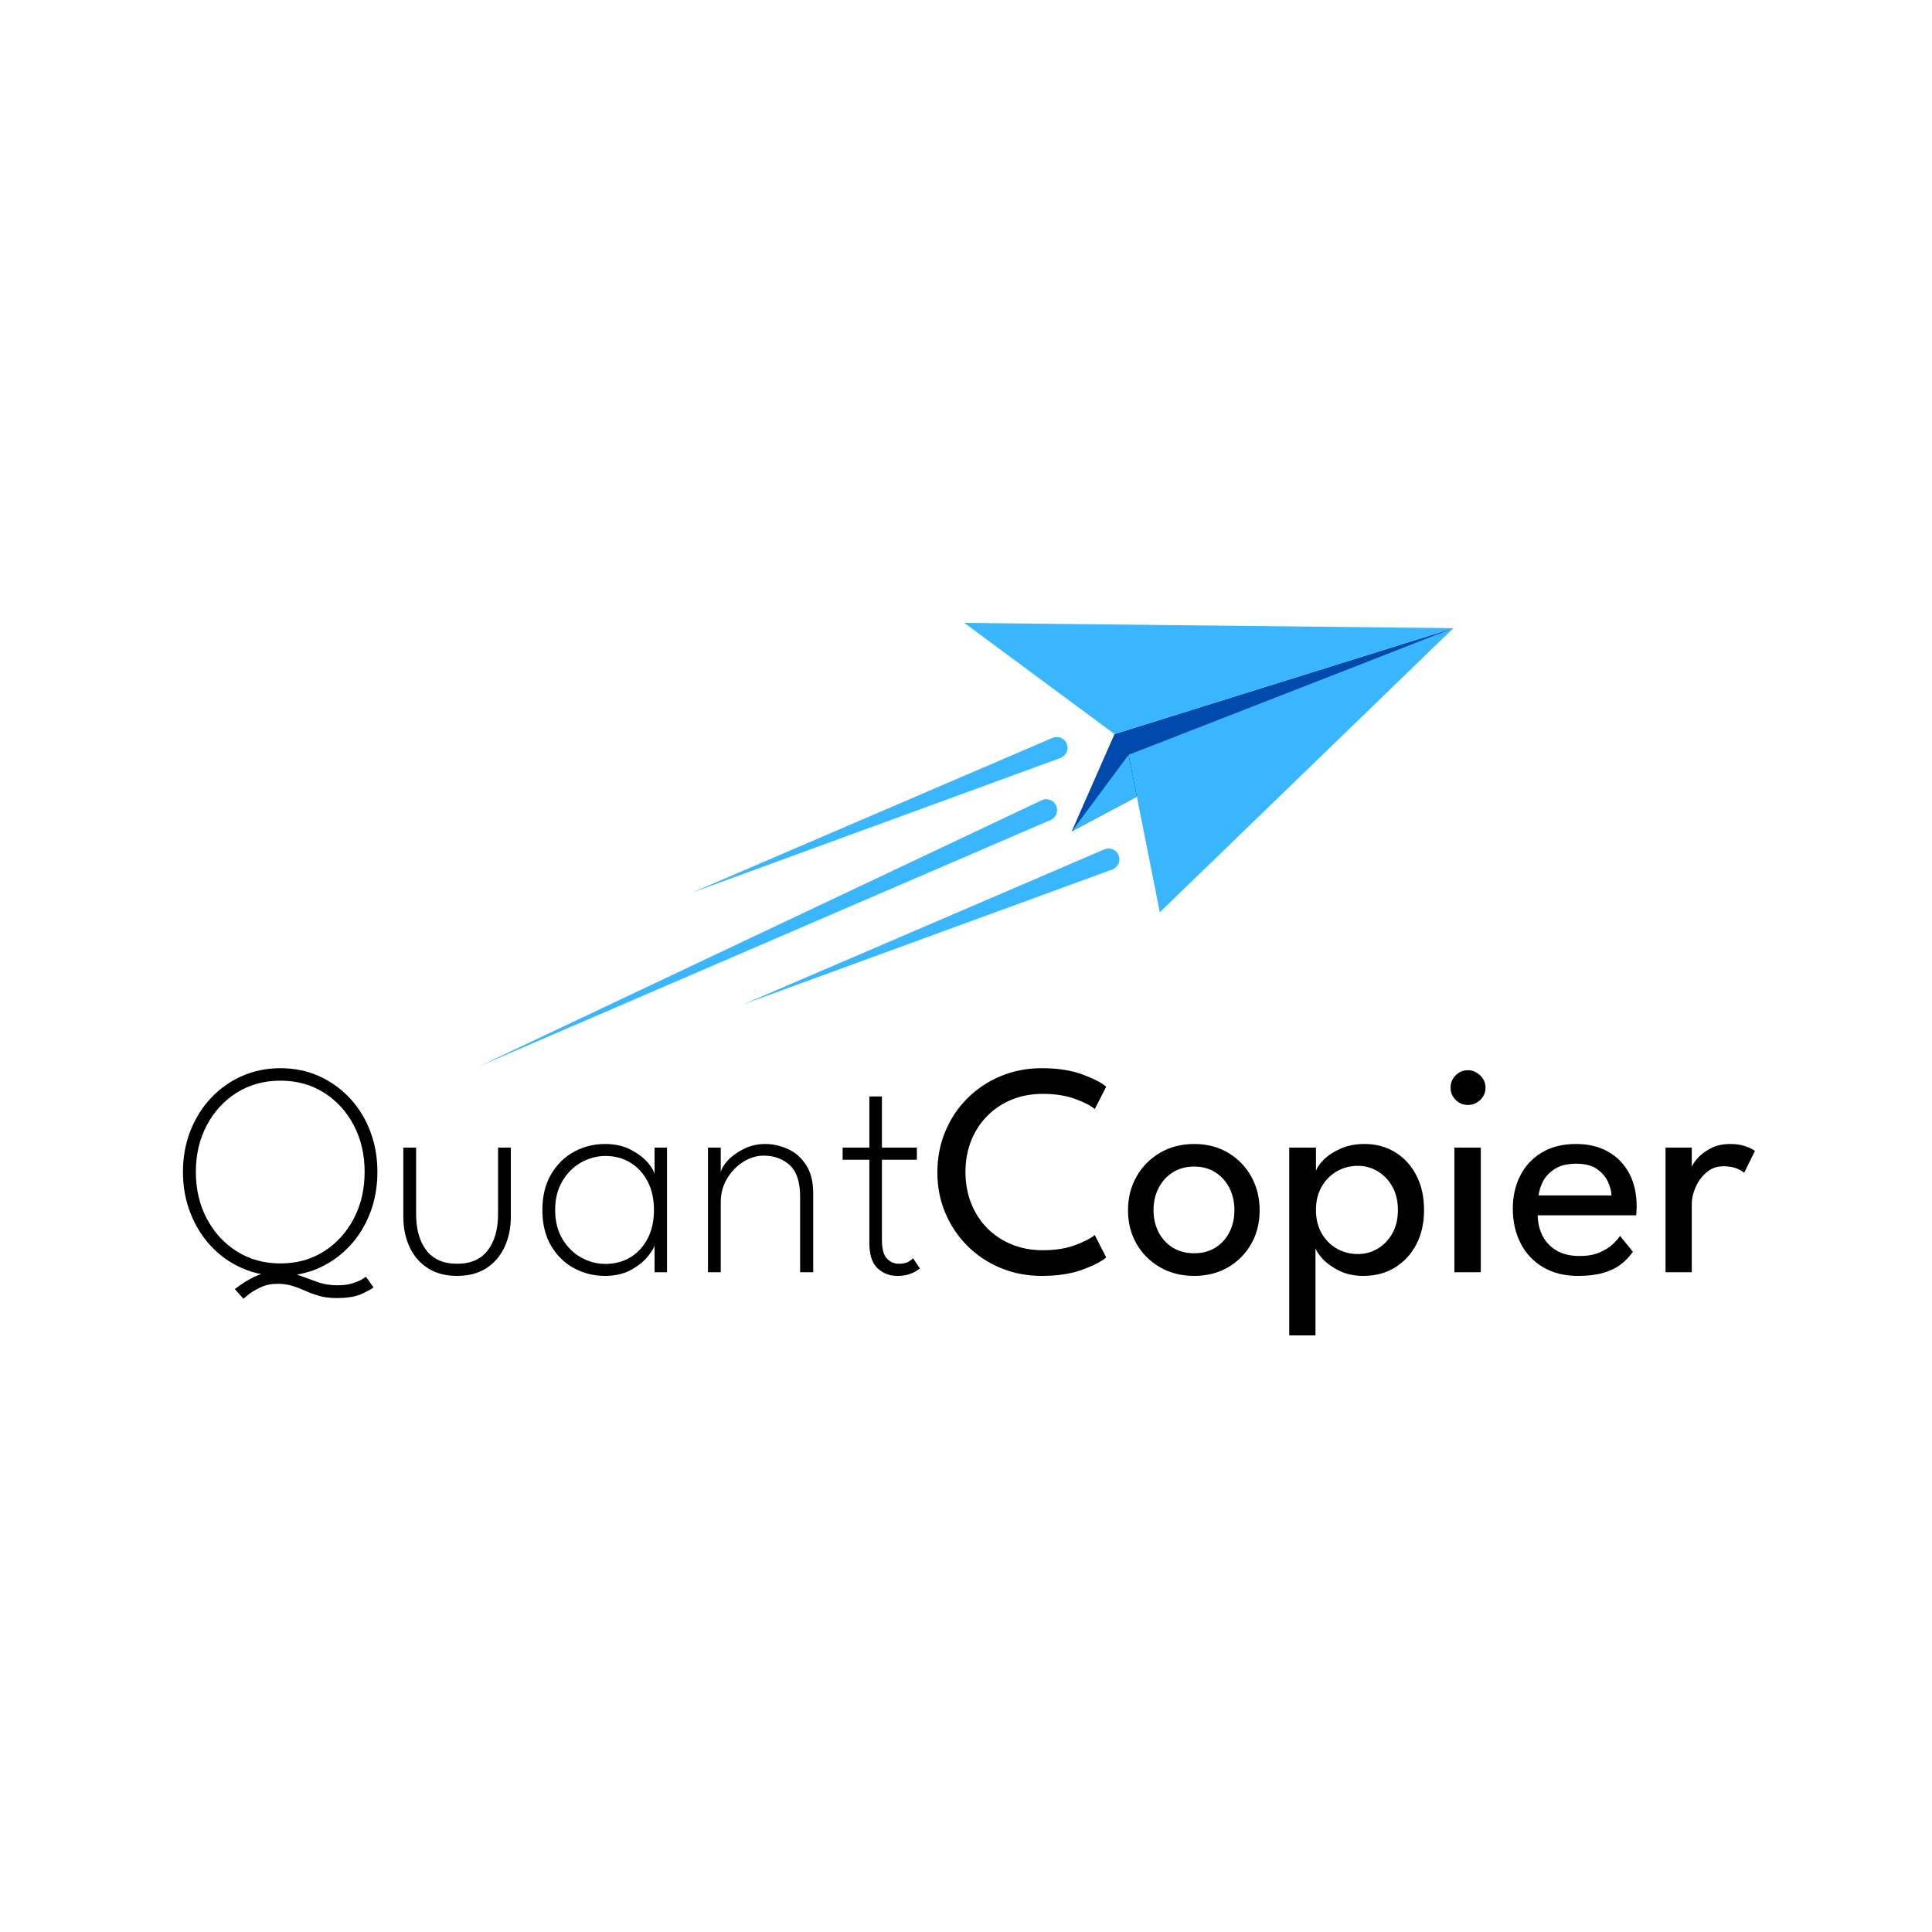
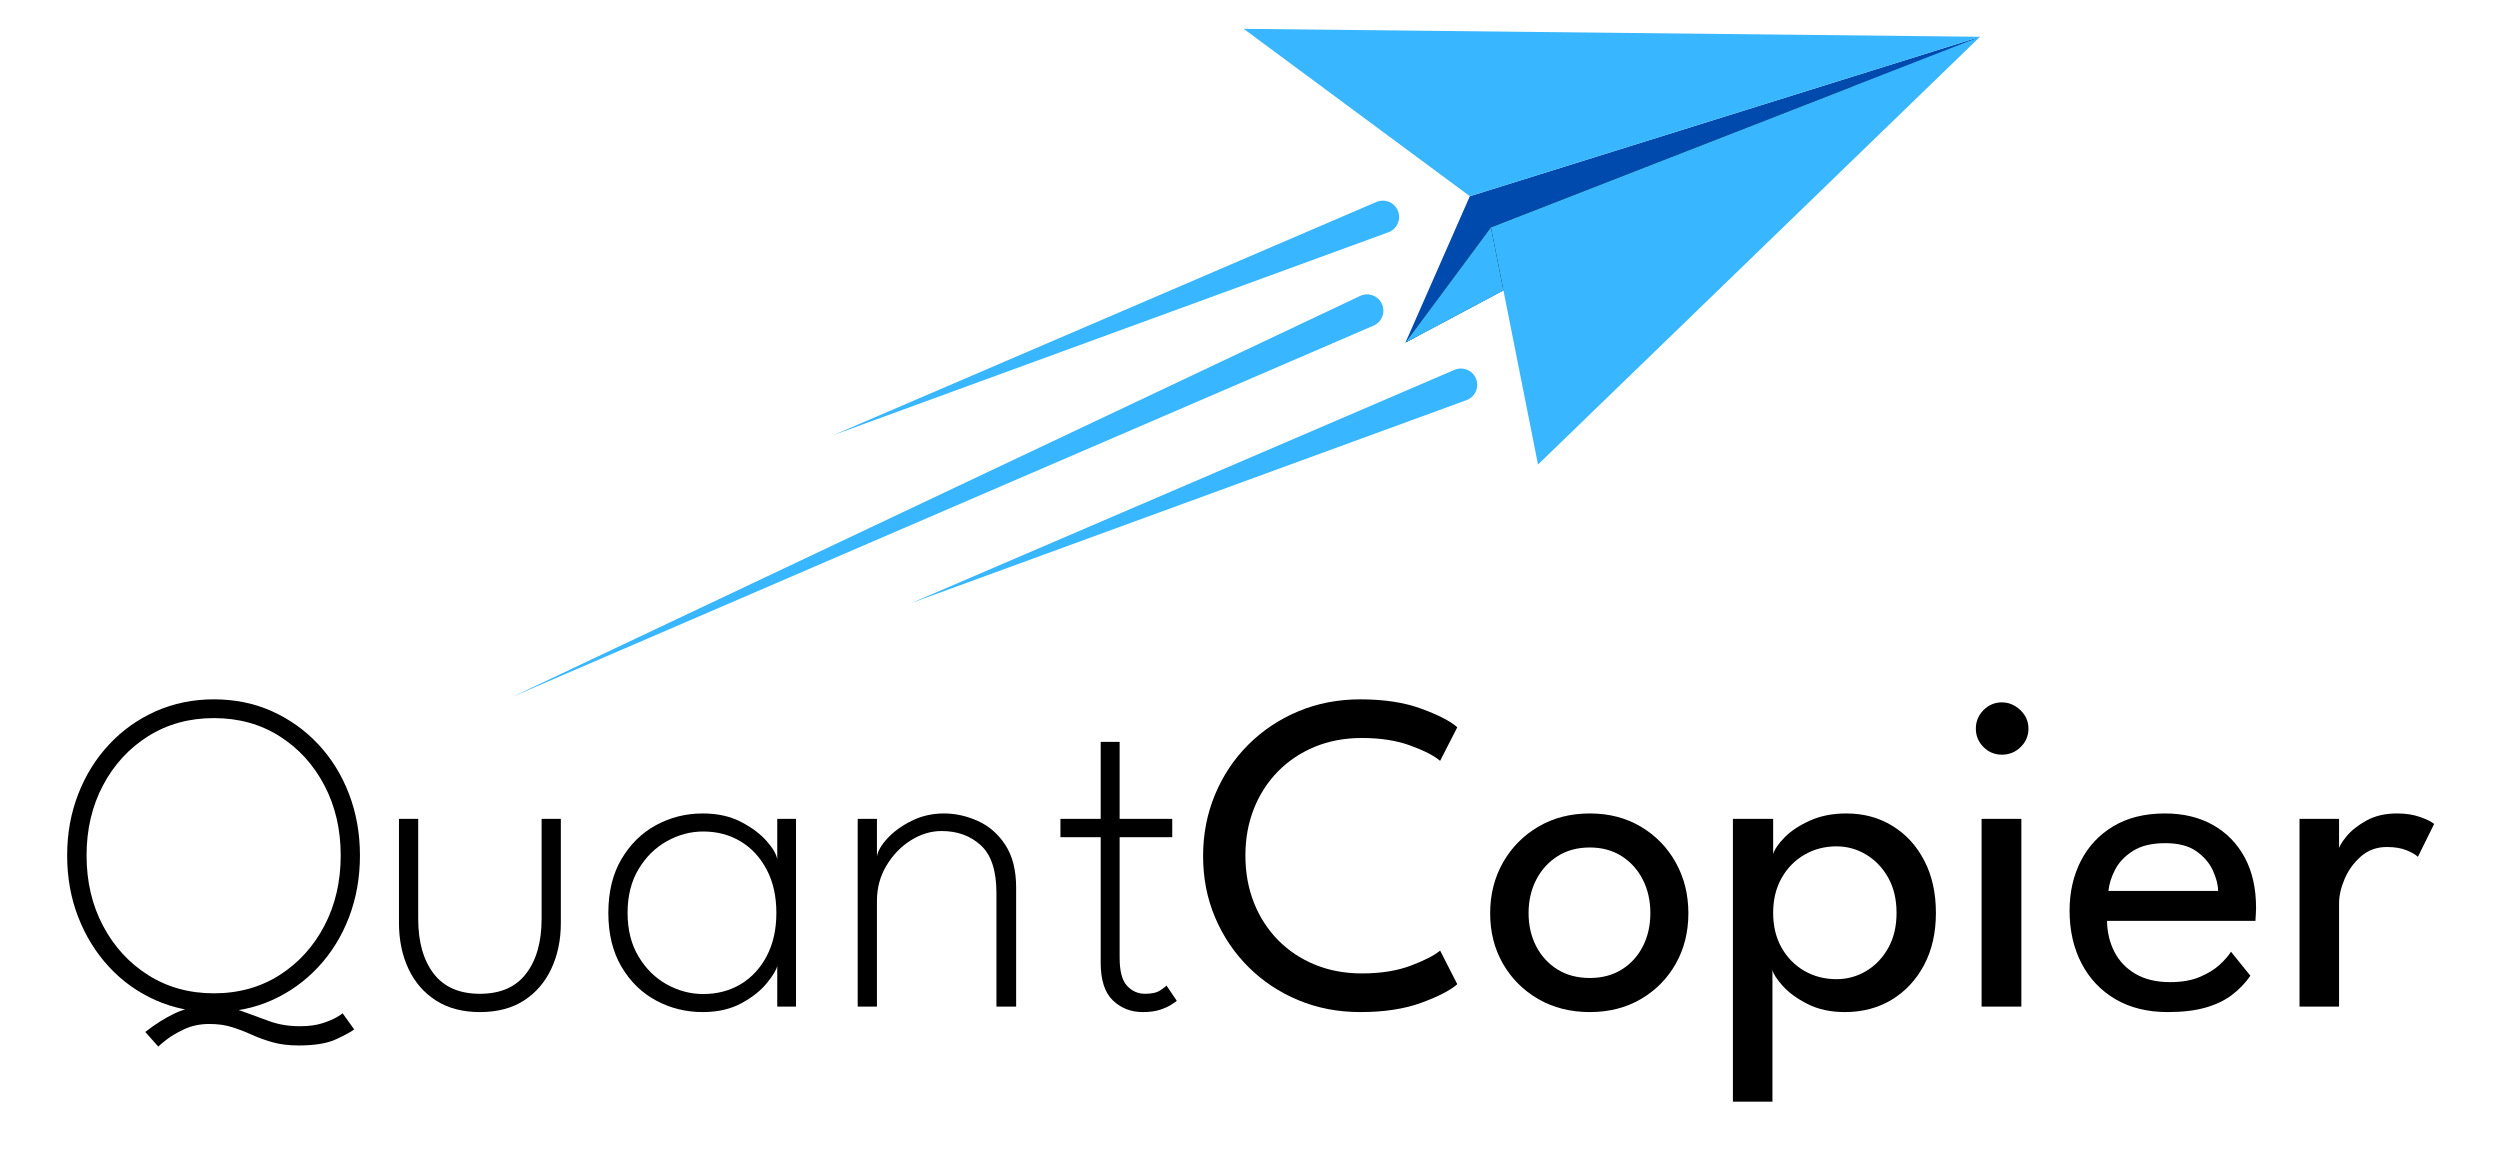
- <svg xmlns="http://www.w3.org/2000/svg" width="1024" zoomAndPan="magnify" viewBox="0 0 768 768" height="1024" preserveAspectRatio="xMidYMid meet" version="1.0">
+ <svg xmlns="http://www.w3.org/2000/svg" width="660" zoomAndPan="magnify" viewBox="55 240 660 306" height="306" preserveAspectRatio="xMidYMid meet" version="1.0">
  <defs>
    <g />
    <clipPath id="fcc71d520d">
      <path d="M 426 249 L 577.945 249 L 577.945 331 L 426 331 Z M 426 249 " clip-rule="nonzero" />
    </clipPath>
    <clipPath id="e1d1a2a4f4">
      <path d="M 383 247.645 L 577.945 247.645 L 577.945 292 L 383 292 Z M 383 247.645 " clip-rule="nonzero" />
    </clipPath>
    <clipPath id="155161c364">
      <path d="M 448 249 L 577.945 249 L 577.945 363 L 448 363 Z M 448 249 " clip-rule="nonzero" />
    </clipPath>
    <clipPath id="1adf789a3b">
      <path d="M 190.195 317 L 421 317 L 421 423.895 L 190.195 423.895 Z M 190.195 317 " clip-rule="nonzero" />
    </clipPath>
  </defs>
  <g clip-path="url(#fcc71d520d)">
    <path fill="#004aad" d="M 426.043 330.441 L 443.039 291.797 L 577.727 249.707 Z M 426.043 330.441 " fill-opacity="1" fill-rule="nonzero" />
  </g>
  <path fill="#000000" d="M 448.602 300.027 L 426.043 330.441 L 544.633 262.605 Z M 448.602 300.027 " fill-opacity="1" fill-rule="nonzero" />
  <g clip-path="url(#e1d1a2a4f4)">
    <path fill="#38b6ff" d="M 443.039 291.797 L 577.727 249.707 L 383.332 247.613 Z M 443.039 291.797 " fill-opacity="1" fill-rule="nonzero" />
  </g>
  <g clip-path="url(#155161c364)">
    <path fill="#38b6ff" d="M 448.602 300.027 L 577.727 249.707 L 461.035 362.633 Z M 448.602 300.027 " fill-opacity="1" fill-rule="nonzero" />
  </g>
  <path fill="#38b6ff" d="M 448.602 300.027 L 426.043 330.441 L 451.906 316.676 Z M 448.602 300.027 " fill-opacity="1" fill-rule="nonzero" />
  <path fill="#38b6ff" d="M 421.543 301.316 L 274.984 354.879 L 418.367 293.32 C 420.551 292.383 423.082 293.395 424.016 295.578 C 424.953 297.762 423.945 300.293 421.762 301.23 C 421.691 301.258 421.609 301.293 421.543 301.316 " fill-opacity="1" fill-rule="nonzero" />
  <path fill="#38b6ff" d="M 442.156 345.637 L 295.605 399.199 L 438.984 337.641 C 441.168 336.703 443.695 337.715 444.637 339.895 C 445.574 342.082 444.562 344.609 442.379 345.551 C 442.309 345.578 442.227 345.609 442.156 345.637 " fill-opacity="1" fill-rule="nonzero" />
  <g clip-path="url(#1adf789a3b)">
    <path fill="#38b6ff" d="M 417.613 325.969 L 190.273 423.965 L 414.066 318.129 C 416.215 317.113 418.781 318.027 419.797 320.18 C 420.812 322.324 419.895 324.891 417.746 325.906 C 417.707 325.926 417.648 325.949 417.613 325.969 " fill-opacity="1" fill-rule="nonzero" />
  </g>
  <g fill="#000000" fill-opacity="1">
    <g transform="translate(69.88477, 505.7352)">
      <g>
        <path d="M 64.266 5.188 C 66.598 5.188 68.578 4.926 70.203 4.406 C 71.836 3.883 73.113 3.348 74.031 2.797 C 74.957 2.254 75.461 1.906 75.547 1.75 L 78.625 6.031 C 77.781 6.676 76.191 7.539 73.859 8.625 C 71.523 9.719 68.227 10.266 63.969 10.266 C 61.312 10.266 58.992 9.977 57.016 9.406 C 55.047 8.844 53.227 8.18 51.562 7.422 C 49.895 6.66 48.176 6 46.406 5.438 C 44.633 4.875 42.625 4.594 40.375 4.594 C 37.914 4.594 35.691 5.062 33.703 6 C 31.711 6.945 30.113 7.898 28.906 8.859 C 27.695 9.828 27.031 10.395 26.906 10.562 L 23.469 6.703 C 26.082 4.648 28.707 3 31.344 1.75 C 33.977 0.5 37.148 -0.125 40.859 -0.125 C 43.828 -0.125 46.531 0.316 48.969 1.203 C 51.406 2.086 53.828 2.973 56.234 3.859 C 58.648 4.742 61.328 5.188 64.266 5.188 Z M 7.969 -39.891 C 7.969 -33.004 9.414 -26.816 12.312 -21.328 C 15.207 -15.836 19.188 -11.492 24.25 -8.297 C 29.32 -5.098 35.098 -3.5 41.578 -3.5 C 48.098 -3.5 53.867 -5.098 58.891 -8.297 C 63.922 -11.492 67.875 -15.836 70.75 -21.328 C 73.625 -26.816 75.062 -33.004 75.062 -39.891 C 75.062 -46.766 73.625 -52.938 70.75 -58.406 C 67.875 -63.883 63.922 -68.211 58.891 -71.391 C 53.867 -74.566 48.098 -76.156 41.578 -76.156 C 35.098 -76.156 29.32 -74.566 24.25 -71.391 C 19.188 -68.211 15.207 -63.883 12.312 -58.406 C 9.414 -52.938 7.969 -46.766 7.969 -39.891 Z M 2.844 -39.891 C 2.844 -45.68 3.816 -51.082 5.766 -56.094 C 7.711 -61.102 10.438 -65.477 13.938 -69.219 C 17.438 -72.957 21.539 -75.875 26.25 -77.969 C 30.957 -80.062 36.066 -81.109 41.578 -81.109 C 47.129 -81.109 52.238 -80.062 56.906 -77.969 C 61.57 -75.875 65.656 -72.957 69.156 -69.219 C 72.656 -65.477 75.359 -61.102 77.266 -56.094 C 79.18 -51.082 80.141 -45.68 80.141 -39.891 C 80.141 -34.055 79.18 -28.633 77.266 -23.625 C 75.359 -18.613 72.656 -14.227 69.156 -10.469 C 65.656 -6.707 61.57 -3.781 56.906 -1.688 C 52.238 0.406 47.129 1.453 41.578 1.453 C 36.023 1.453 30.895 0.406 26.188 -1.688 C 21.477 -3.781 17.383 -6.707 13.906 -10.469 C 10.426 -14.227 7.711 -18.613 5.766 -23.625 C 3.816 -28.633 2.844 -34.055 2.844 -39.891 Z M 2.844 -39.891 " />
      </g>
    </g>
  </g>
  <g fill="#000000" fill-opacity="1">
    <g transform="translate(153.5158, 505.7352)">
      <g>
        <path d="M 11.891 -23.172 C 11.891 -17.098 13.242 -12.281 15.953 -8.719 C 18.672 -5.156 22.75 -3.375 28.188 -3.375 C 33.613 -3.375 37.68 -5.156 40.391 -8.719 C 43.109 -12.281 44.469 -17.098 44.469 -23.172 L 44.469 -49.547 L 49.547 -49.547 L 49.547 -22.078 C 49.547 -17.578 48.707 -13.547 47.031 -9.984 C 45.363 -6.422 42.953 -3.625 39.797 -1.594 C 36.641 0.438 32.77 1.453 28.188 1.453 C 23.633 1.453 19.77 0.438 16.594 -1.594 C 13.414 -3.625 10.988 -6.422 9.312 -9.984 C 7.645 -13.547 6.812 -17.578 6.812 -22.078 L 6.812 -49.547 L 11.891 -49.547 Z M 11.891 -23.172 " />
      </g>
    </g>
  </g>
  <g fill="#000000" fill-opacity="1">
    <g transform="translate(212.2265, 505.7352)">
      <g>
        <path d="M 47.969 0 L 47.969 -10.734 C 47.727 -9.648 46.801 -8.125 45.188 -6.156 C 43.582 -4.188 41.352 -2.426 38.5 -0.875 C 35.645 0.676 32.242 1.453 28.297 1.453 C 23.867 1.453 19.766 0.438 15.984 -1.594 C 12.203 -3.625 9.156 -6.598 6.844 -10.516 C 4.531 -14.441 3.375 -19.18 3.375 -24.734 C 3.375 -30.285 4.531 -35.02 6.844 -38.938 C 9.156 -42.863 12.203 -45.852 15.984 -47.906 C 19.766 -49.957 23.867 -50.984 28.297 -50.984 C 32.203 -50.984 35.594 -50.227 38.469 -48.719 C 41.344 -47.219 43.602 -45.508 45.25 -43.594 C 46.906 -41.688 47.812 -40.086 47.969 -38.797 L 47.969 -49.547 L 52.922 -49.547 L 52.922 0 Z M 8.453 -24.734 C 8.453 -20.273 9.414 -16.438 11.344 -13.219 C 13.27 -10 15.758 -7.539 18.812 -5.844 C 21.875 -4.156 25.078 -3.312 28.422 -3.312 C 32.117 -3.312 35.414 -4.176 38.312 -5.906 C 41.207 -7.645 43.5 -10.117 45.188 -13.328 C 46.883 -16.547 47.734 -20.348 47.734 -24.734 C 47.734 -29.117 46.883 -32.922 45.188 -36.141 C 43.5 -39.359 41.207 -41.844 38.312 -43.594 C 35.414 -45.344 32.117 -46.219 28.422 -46.219 C 25.078 -46.219 21.875 -45.363 18.812 -43.656 C 15.758 -41.945 13.27 -39.484 11.344 -36.266 C 9.414 -33.047 8.453 -29.203 8.453 -24.734 Z M 8.453 -24.734 " />
      </g>
    </g>
  </g>
  <g fill="#000000" fill-opacity="1">
    <g transform="translate(273.6525, 505.7352)">
      <g>
        <path d="M 30.531 -50.984 C 33.594 -50.984 36.594 -50.316 39.531 -48.984 C 42.469 -47.66 44.879 -45.551 46.766 -42.656 C 48.66 -39.758 49.609 -36 49.609 -31.375 L 49.609 0 L 44.406 0 L 44.406 -29.984 C 44.406 -35.859 43.035 -40.051 40.297 -42.562 C 37.566 -45.082 34.113 -46.344 29.938 -46.344 C 27.113 -46.344 24.406 -45.523 21.812 -43.891 C 19.219 -42.266 17.078 -40.051 15.391 -37.25 C 13.703 -34.457 12.859 -31.332 12.859 -27.875 L 12.859 0 L 7.781 0 L 7.781 -49.547 L 12.859 -49.547 L 12.859 -39.641 C 13.098 -41.086 14.039 -42.695 15.688 -44.469 C 17.332 -46.238 19.453 -47.766 22.047 -49.047 C 24.648 -50.336 27.477 -50.984 30.531 -50.984 Z M 30.531 -50.984 " />
      </g>
    </g>
  </g>
  <g fill="#000000" fill-opacity="1">
    <g transform="translate(331.9408, 505.7352)">
      <g>
        <path d="M 3.016 -49.547 L 13.641 -49.547 L 13.641 -69.875 L 18.641 -69.875 L 18.641 -49.547 L 32.531 -49.547 L 32.531 -44.719 L 18.641 -44.719 L 18.641 -12.906 C 18.641 -9.375 19.289 -6.898 20.594 -5.484 C 21.906 -4.078 23.488 -3.375 25.344 -3.375 C 27.156 -3.375 28.516 -3.688 29.422 -4.312 C 30.328 -4.938 30.859 -5.348 31.016 -5.547 L 33.734 -1.516 C 33.492 -1.305 33 -0.961 32.25 -0.484 C 31.508 -0.004 30.523 0.438 29.297 0.844 C 28.066 1.25 26.547 1.453 24.734 1.453 C 21.641 1.453 19.016 0.426 16.859 -1.625 C 14.711 -3.676 13.641 -7 13.641 -11.594 L 13.641 -44.719 L 3.016 -44.719 Z M 3.016 -49.547 " />
      </g>
    </g>
  </g>
  <g fill="#000000" fill-opacity="1">
    <g transform="translate(369.2402, 505.7352)">
      <g>
        <path d="M 45.312 -8.75 C 50.258 -8.75 54.551 -9.43 58.188 -10.797 C 61.832 -12.172 64.422 -13.5 65.953 -14.781 L 70.484 -5.906 C 68.672 -4.301 65.52 -2.672 61.031 -1.016 C 56.551 0.629 51.172 1.453 44.891 1.453 C 39.016 1.453 33.562 0.406 28.531 -1.688 C 23.508 -3.781 19.117 -6.695 15.359 -10.438 C 11.598 -14.176 8.66 -18.539 6.547 -23.531 C 4.43 -28.52 3.375 -33.91 3.375 -39.703 C 3.375 -45.492 4.422 -50.906 6.516 -55.938 C 8.609 -60.969 11.535 -65.363 15.297 -69.125 C 19.055 -72.883 23.457 -75.82 28.5 -77.938 C 33.551 -80.051 39.016 -81.109 44.891 -81.109 C 51.172 -81.109 56.551 -80.281 61.031 -78.625 C 65.52 -76.977 68.672 -75.348 70.484 -73.734 L 65.953 -64.875 C 64.422 -66.195 61.832 -67.531 58.188 -68.875 C 54.551 -70.227 50.258 -70.906 45.312 -70.906 C 40.812 -70.906 36.688 -70.141 32.938 -68.609 C 29.195 -67.078 25.945 -64.914 23.188 -62.125 C 20.438 -59.332 18.305 -56.039 16.797 -52.25 C 15.297 -48.469 14.547 -44.348 14.547 -39.891 C 14.547 -35.379 15.297 -31.223 16.797 -27.422 C 18.305 -23.617 20.438 -20.32 23.188 -17.531 C 25.945 -14.738 29.195 -12.578 32.938 -11.047 C 36.688 -9.516 40.812 -8.75 45.312 -8.75 Z M 45.312 -8.75 " />
      </g>
    </g>
  </g>
  <g fill="#000000" fill-opacity="1">
    <g transform="translate(445.4495, 505.7352)">
      <g>
        <path d="M 29.266 1.453 C 24.16 1.453 19.625 0.305 15.656 -1.984 C 11.695 -4.285 8.586 -7.395 6.328 -11.312 C 4.078 -15.238 2.953 -19.676 2.953 -24.625 C 2.953 -29.57 4.078 -34.035 6.328 -38.016 C 8.586 -41.992 11.695 -45.148 15.656 -47.484 C 19.625 -49.816 24.16 -50.984 29.266 -50.984 C 34.336 -50.984 38.832 -49.816 42.75 -47.484 C 46.676 -45.148 49.742 -41.992 51.953 -38.016 C 54.172 -34.035 55.281 -29.57 55.281 -24.625 C 55.281 -19.676 54.172 -15.238 51.953 -11.312 C 49.742 -7.395 46.676 -4.285 42.75 -1.984 C 38.832 0.305 34.336 1.453 29.266 1.453 Z M 29.266 -7.547 C 32.484 -7.547 35.289 -8.289 37.688 -9.781 C 40.082 -11.27 41.941 -13.312 43.266 -15.906 C 44.586 -18.5 45.25 -21.426 45.25 -24.688 C 45.25 -27.938 44.586 -30.867 43.266 -33.484 C 41.941 -36.098 40.082 -38.172 37.688 -39.703 C 35.289 -41.234 32.484 -42 29.266 -42 C 26.004 -42 23.164 -41.234 20.75 -39.703 C 18.344 -38.172 16.461 -36.098 15.109 -33.484 C 13.766 -30.867 13.094 -27.938 13.094 -24.688 C 13.094 -21.426 13.766 -18.5 15.109 -15.906 C 16.461 -13.312 18.344 -11.27 20.75 -9.781 C 23.164 -8.289 26.004 -7.547 29.266 -7.547 Z M 29.266 -7.547 " />
      </g>
    </g>
  </g>
  <g fill="#000000" fill-opacity="1">
    <g transform="translate(505.9704, 505.7352)">
      <g>
        <path d="M 16.953 25.109 L 6.516 25.109 L 6.516 -49.547 L 17.141 -49.547 L 17.141 -40.25 C 17.504 -41.5 18.508 -42.969 20.156 -44.656 C 21.801 -46.344 24.02 -47.816 26.812 -49.078 C 29.613 -50.348 32.828 -50.984 36.453 -50.984 C 41.035 -50.984 45.102 -49.883 48.656 -47.688 C 52.219 -45.5 55.016 -42.441 57.047 -38.516 C 59.086 -34.598 60.109 -30.004 60.109 -24.734 C 60.109 -19.461 59.062 -14.863 56.969 -10.938 C 54.875 -7.02 52.023 -3.973 48.422 -1.797 C 44.828 0.367 40.711 1.453 36.078 1.453 C 32.336 1.453 29.066 0.75 26.266 -0.656 C 23.473 -2.07 21.281 -3.664 19.688 -5.438 C 18.102 -7.207 17.191 -8.613 16.953 -9.656 Z M 49.719 -24.734 C 49.719 -28.316 48.984 -31.414 47.516 -34.031 C 46.047 -36.645 44.102 -38.676 41.688 -40.125 C 39.281 -41.57 36.672 -42.297 33.859 -42.297 C 30.754 -42.297 27.938 -41.562 25.406 -40.094 C 22.875 -38.625 20.863 -36.57 19.375 -33.938 C 17.883 -31.301 17.141 -28.234 17.141 -24.734 C 17.141 -21.234 17.883 -18.164 19.375 -15.531 C 20.863 -12.906 22.875 -10.863 25.406 -9.406 C 27.938 -7.957 30.754 -7.234 33.859 -7.234 C 36.672 -7.234 39.281 -7.945 41.688 -9.375 C 44.102 -10.812 46.047 -12.836 47.516 -15.453 C 48.984 -18.066 49.719 -21.16 49.719 -24.734 Z M 49.719 -24.734 " />
      </g>
    </g>
  </g>
  <g fill="#000000" fill-opacity="1">
    <g transform="translate(570.6547, 505.7352)">
      <g>
        <path d="M 7.484 0 L 7.484 -49.547 L 17.984 -49.547 L 17.984 0 Z M 12.859 -66.5 C 10.961 -66.5 9.336 -67.172 7.984 -68.516 C 6.641 -69.867 5.969 -71.488 5.969 -73.375 C 5.969 -75.27 6.641 -76.898 7.984 -78.266 C 9.336 -79.629 10.961 -80.312 12.859 -80.312 C 14.098 -80.312 15.25 -79.988 16.312 -79.344 C 17.383 -78.707 18.242 -77.875 18.891 -76.844 C 19.535 -75.82 19.859 -74.664 19.859 -73.375 C 19.859 -71.488 19.172 -69.867 17.797 -68.516 C 16.43 -67.172 14.785 -66.5 12.859 -66.5 Z M 12.859 -66.5 " />
      </g>
    </g>
  </g>
  <g fill="#000000" fill-opacity="1">
    <g transform="translate(598.3507, 505.7352)">
      <g>
        <path d="M 12.906 -22.625 C 12.945 -19.645 13.594 -16.926 14.844 -14.469 C 16.094 -12.02 17.953 -10.07 20.422 -8.625 C 22.898 -7.176 25.945 -6.453 29.562 -6.453 C 32.625 -6.453 35.227 -6.906 37.375 -7.812 C 39.531 -8.719 41.289 -9.801 42.656 -11.062 C 44.031 -12.332 45.02 -13.473 45.625 -14.484 L 50.75 -8.141 C 49.414 -6.211 47.797 -4.523 45.891 -3.078 C 43.984 -1.629 41.66 -0.516 38.922 0.266 C 36.18 1.055 32.844 1.453 28.906 1.453 C 23.594 1.453 18.992 0.316 15.109 -1.953 C 11.234 -4.234 8.25 -7.395 6.156 -11.438 C 4.062 -15.477 3.016 -20.113 3.016 -25.344 C 3.016 -30.164 4 -34.52 5.969 -38.406 C 7.945 -42.289 10.816 -45.359 14.578 -47.609 C 18.336 -49.859 22.875 -50.984 28.188 -50.984 C 33.051 -50.984 37.281 -49.969 40.875 -47.938 C 44.477 -45.906 47.273 -43.039 49.266 -39.344 C 51.254 -35.645 52.25 -31.219 52.25 -26.062 C 52.25 -25.738 52.227 -25.164 52.188 -24.344 C 52.156 -23.52 52.117 -22.945 52.078 -22.625 Z M 42.234 -30.531 C 42.203 -32.188 41.734 -34 40.828 -35.969 C 39.922 -37.938 38.461 -39.625 36.453 -41.031 C 34.441 -42.438 31.723 -43.141 28.297 -43.141 C 24.754 -43.141 21.906 -42.457 19.75 -41.094 C 17.602 -39.727 16.023 -38.066 15.016 -36.109 C 14.016 -34.16 13.438 -32.301 13.281 -30.531 Z M 42.234 -30.531 " />
      </g>
    </g>
  </g>
  <g fill="#000000" fill-opacity="1">
    <g transform="translate(655.8546, 505.7352)">
      <g>
        <path d="M 16.656 0 L 6.219 0 L 6.219 -49.547 L 16.656 -49.547 L 16.656 -40.969 L 16.359 -40.969 C 16.555 -42.02 17.297 -43.328 18.578 -44.891 C 19.867 -46.461 21.641 -47.867 23.891 -49.109 C 26.148 -50.359 28.848 -50.984 31.984 -50.984 C 34.273 -50.984 36.297 -50.672 38.047 -50.047 C 39.797 -49.43 41.035 -48.82 41.766 -48.219 L 37.469 -39.531 C 36.906 -40.094 35.922 -40.664 34.516 -41.25 C 33.109 -41.832 31.359 -42.125 29.266 -42.125 C 26.609 -42.125 24.332 -41.297 22.438 -39.641 C 20.551 -37.992 19.113 -36.016 18.125 -33.703 C 17.145 -31.391 16.656 -29.25 16.656 -27.281 Z M 16.656 0 " />
      </g>
    </g>
  </g>
</svg>
